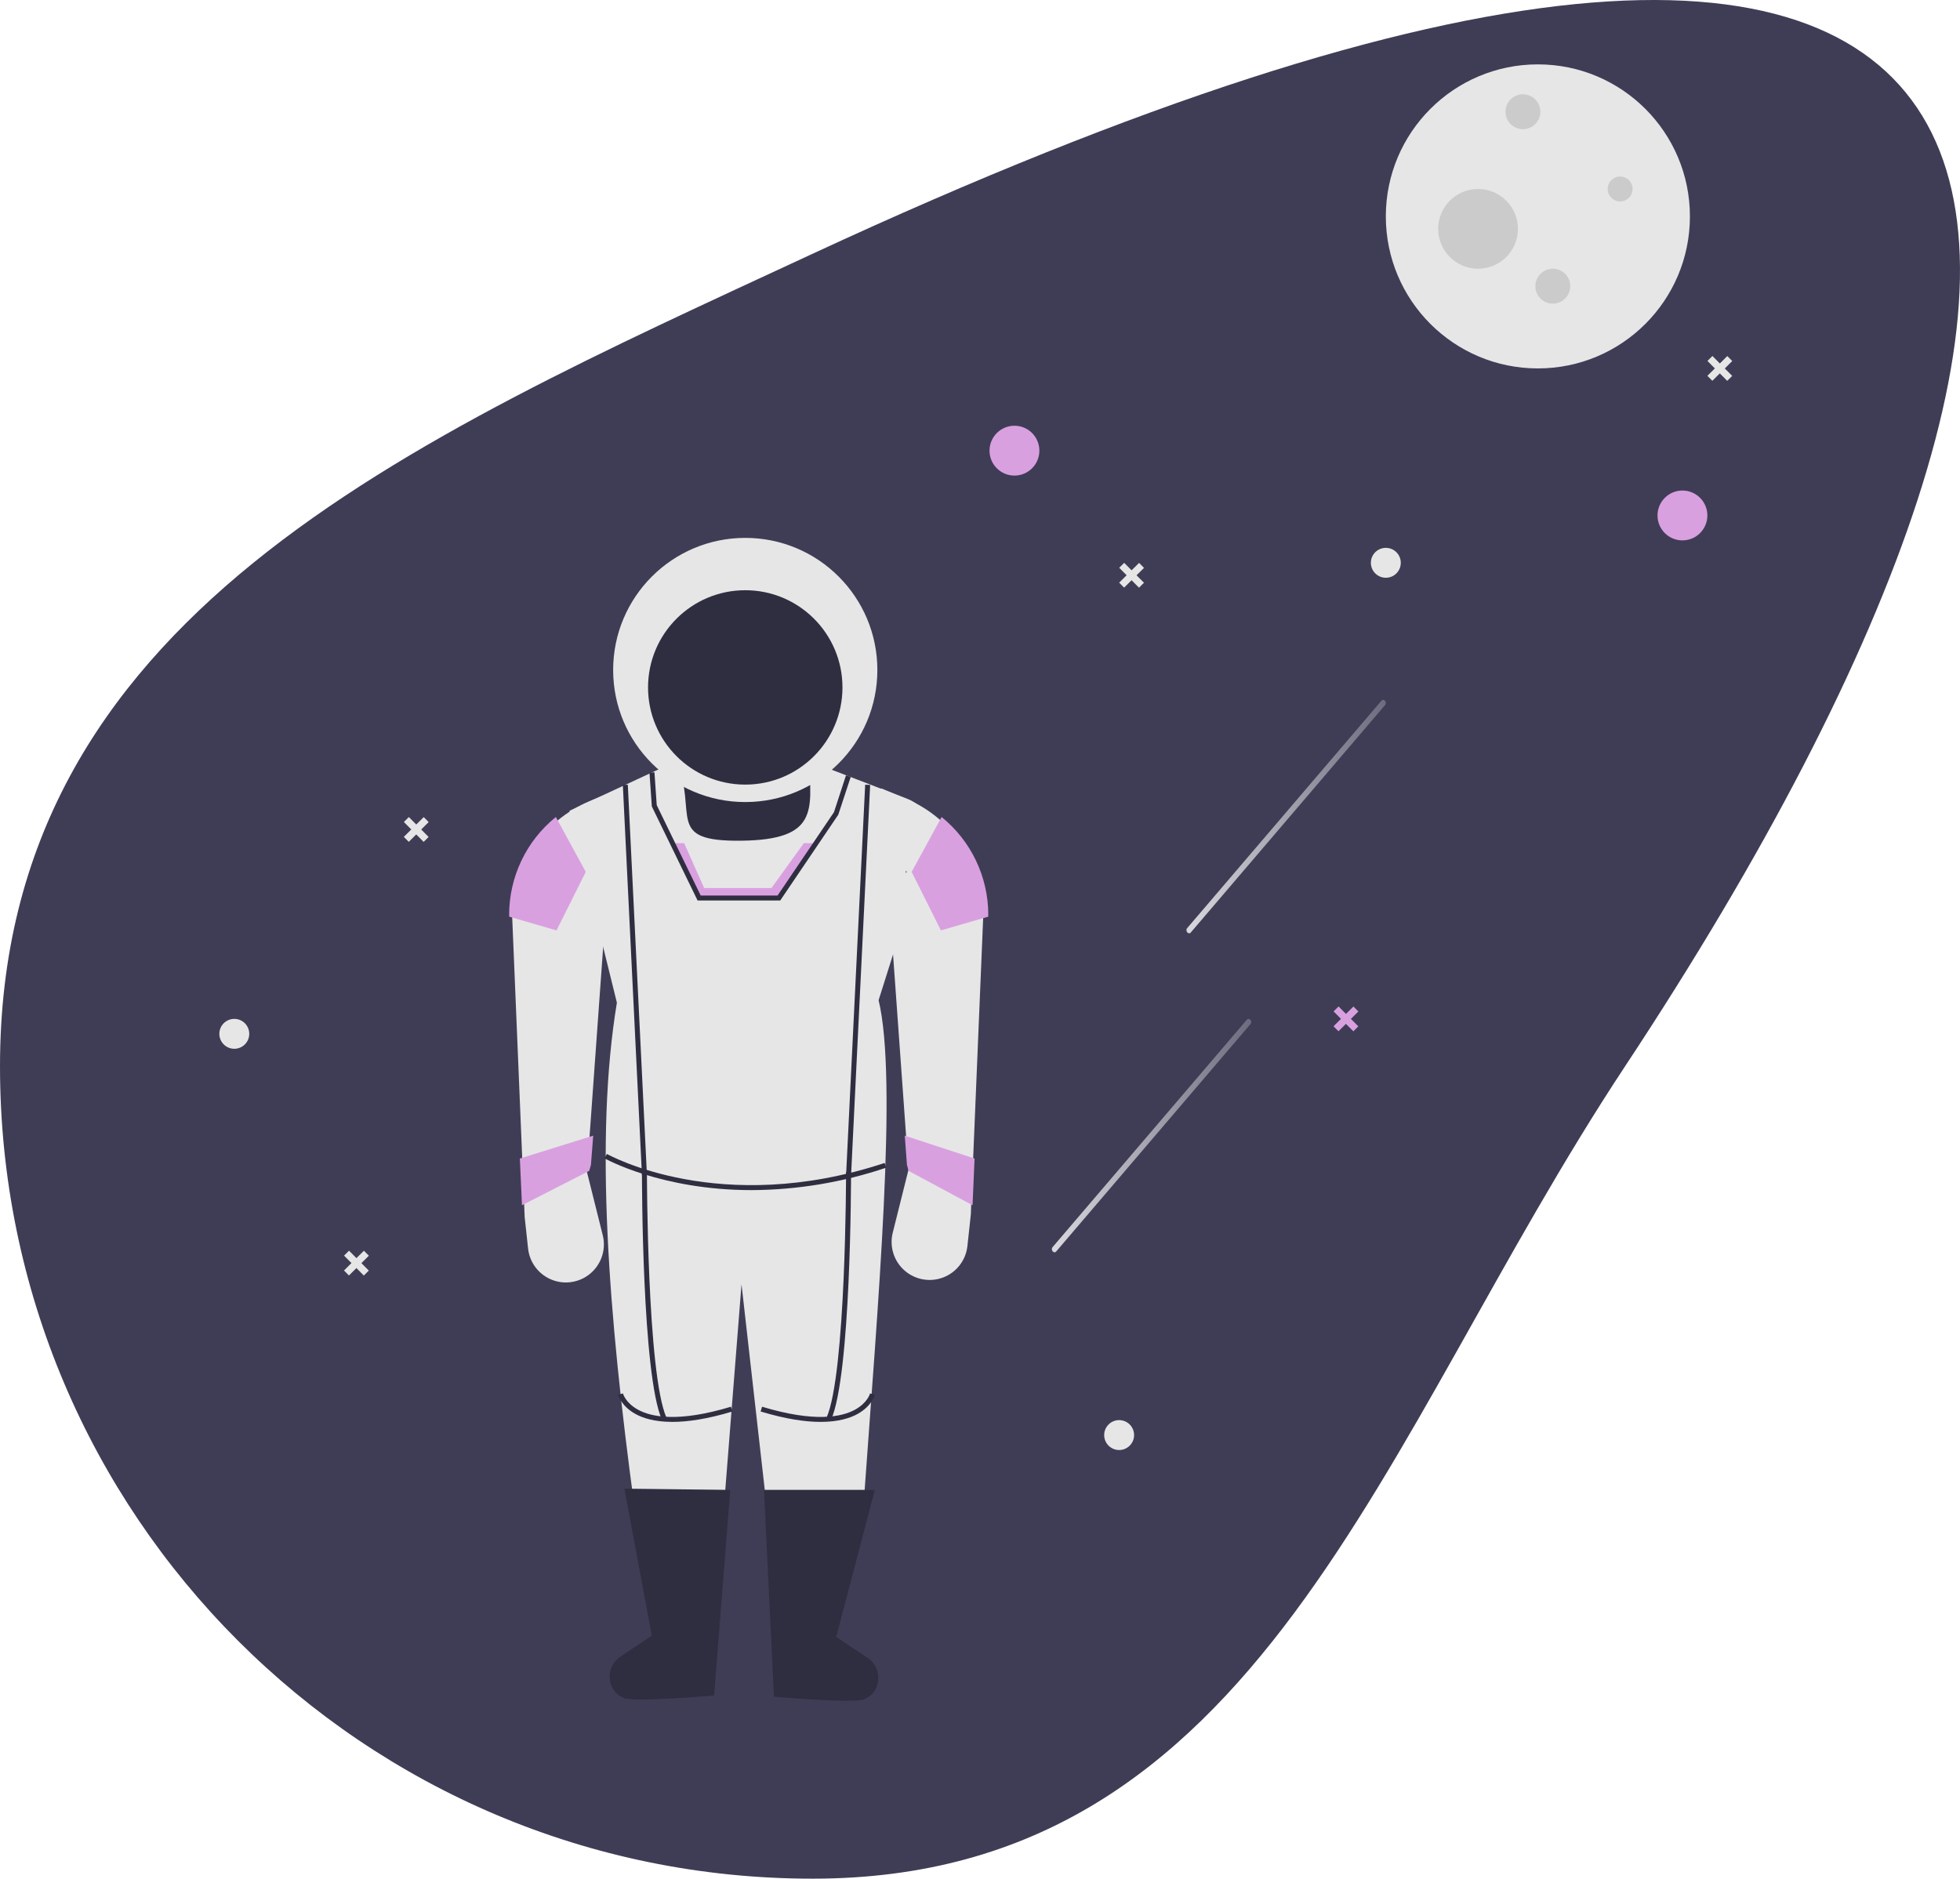
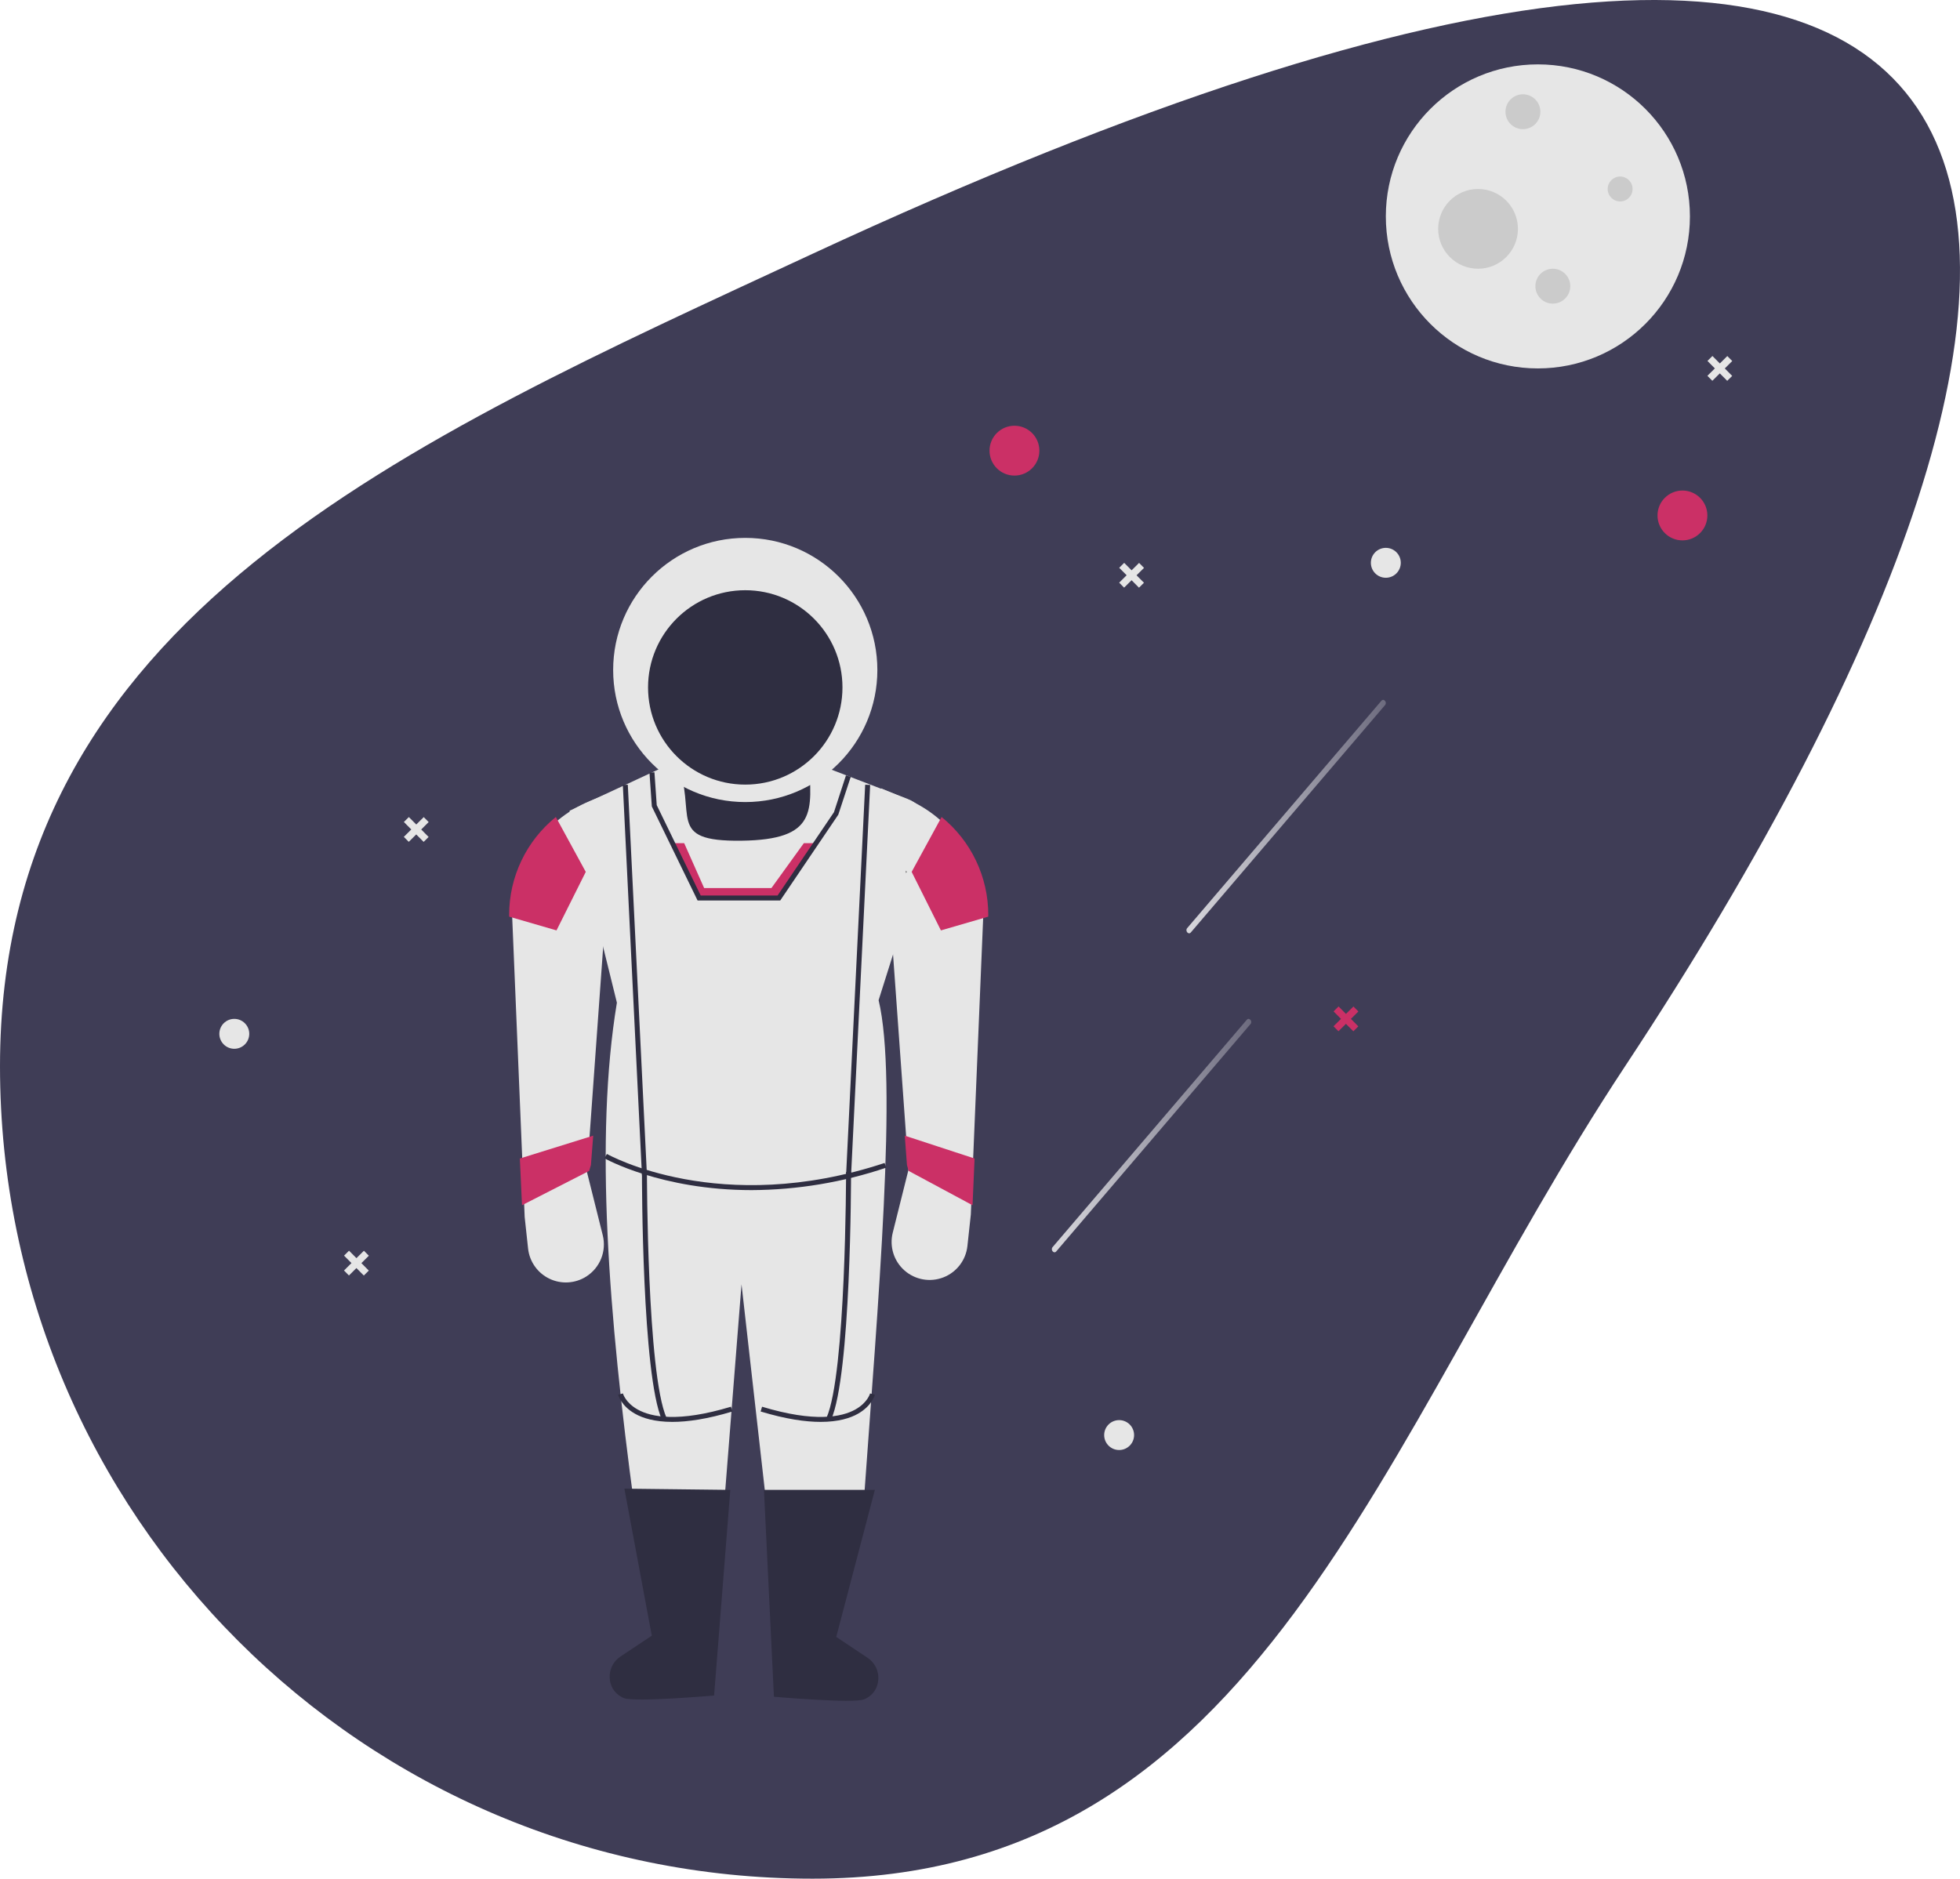
<svg xmlns="http://www.w3.org/2000/svg" xmlns:xlink="http://www.w3.org/1999/xlink" id="e2652d7b-d014-44e7-aeea-709bf92e6067" data-name="Layer 1" width="853.297" height="818" viewBox="0 0 853.297 818">
  <defs>
    <linearGradient id="fe5e6308-1e89-4ce8-8c8d-e7ed4a72d158" x1="689.871" y1="396.558" x2="776.681" y2="396.558" gradientUnits="userSpaceOnUse">
      <stop offset="0" stop-color="#fff" />
      <stop offset="1" stop-color="#fff" stop-opacity="0.3" />
    </linearGradient>
    <linearGradient id="b0adbdce-87b5-465c-b00c-1cf2f5493111" x1="631.274" y1="535.454" x2="718.084" y2="535.454" xlink:href="#fe5e6308-1e89-4ce8-8c8d-e7ed4a72d158" />
  </defs>
  <path d="M880.852,505.249C773.135,668.243,722.473,859,527.102,859S173.351,700.62,173.351,505.249,349.886,233.745,527.102,151.499C1102.708-115.643,1121.875,140.543,880.852,505.249Z" transform="translate(-173.3513 -41)" fill="#3f3d56" />
  <circle cx="669.522" cy="94.222" r="66.193" fill="#e6e6e6" />
  <circle cx="663.011" cy="48.647" r="7.596" fill="#cbcbcb" />
  <circle cx="676.033" cy="124.605" r="7.596" fill="#cbcbcb" />
  <circle cx="705.331" cy="82.286" r="5.426" fill="#cbcbcb" />
  <circle cx="643.479" cy="99.648" r="17.362" fill="#cbcbcb" />
-   <circle cx="441.646" cy="196.224" r="10.851" fill="#d9a0e0" />
-   <circle cx="732.459" cy="224.437" r="10.851" fill="#d9a0e0" />
+   <circle cx="441.646" cy="196.224" r="10.851" fill="#cb3066" />
+   <circle cx="732.459" cy="224.437" r="10.851" fill="#cb3066" />
  <circle cx="603.329" cy="245.054" r="6.511" fill="#e6e6e6" />
  <circle cx="102.002" cy="450.143" r="6.511" fill="#e6e6e6" />
  <circle cx="487.221" cy="624.848" r="6.511" fill="#e6e6e6" />
-   <polygon points="589.224 438.245 585.975 441.473 582.747 438.223 580.581 440.375 583.808 443.625 580.558 446.852 582.71 449.019 585.96 445.791 589.188 449.041 591.354 446.889 588.126 443.639 591.376 440.412 589.224 438.245" fill="#d9a0e0" />
+   <polygon points="589.224 438.245 585.975 441.473 582.747 438.223 580.581 440.375 583.808 443.625 580.558 446.852 582.71 449.019 585.96 445.791 589.188 449.041 591.354 446.889 588.126 443.639 591.376 440.412 589.224 438.245" fill="#cb3066" />
  <polygon points="158.43 544.588 155.18 547.815 151.953 544.565 149.786 546.717 153.014 549.967 149.764 553.194 151.916 555.361 155.165 552.133 158.393 555.383 160.56 553.231 157.332 549.982 160.582 546.754 158.43 544.588" fill="#e6e6e6" />
  <polygon points="184.473 355.776 181.223 359.003 177.996 355.754 175.829 357.905 179.057 361.155 175.807 364.383 177.959 366.549 181.208 363.322 184.436 366.571 186.603 364.42 183.375 361.17 186.625 357.942 184.473 355.776" fill="#e6e6e6" />
  <polygon points="751.993 155.028 748.743 158.255 745.516 155.006 743.349 157.157 746.577 160.407 743.327 163.635 745.479 165.801 748.729 162.574 751.956 165.823 754.123 163.672 750.895 160.422 754.145 157.194 751.993 155.028" fill="#e6e6e6" />
  <polygon points="495.904 245.093 492.654 248.321 489.426 245.071 487.26 247.223 490.487 250.472 487.238 253.7 489.389 255.867 492.639 252.639 495.867 255.889 498.033 253.737 494.806 250.487 498.055 247.26 495.904 245.093" fill="#e6e6e6" />
  <path d="M691.793,446.991l32.971-38.599,32.971-38.599,18.612-21.79c1.03-1.206-.559-3.086-1.589-1.881L741.787,384.723l-32.971,38.599L690.204,445.111c-1.03,1.206.559,3.086,1.589,1.881Z" transform="translate(-173.3513 -41)" opacity="0.8" fill="url(#fe5e6308-1e89-4ce8-8c8d-e7ed4a72d158)" />
  <path d="M633.197,585.887l32.971-38.599,32.971-38.599,18.612-21.79c1.03-1.206-.559-3.086-1.589-1.881l-32.971,38.599L650.22,562.217l-18.612,21.79c-1.03,1.206.559,3.086,1.589,1.881Z" transform="translate(-173.3513 -41)" opacity="0.8" fill="url(#b0adbdce-87b5-465c-b00c-1cf2f5493111)" />
  <path d="M293.526,331.322h61.852a0,0,0,0,1,0,0v24.339a15.811,15.811,0,0,1-15.811,15.811H309.337a15.811,15.811,0,0,1-15.811-15.811V331.322A0,0,0,0,1,293.526,331.322Z" fill="#2f2e41" />
  <path d="M549.347,695.689c-14.085,14.271-28.191,14.366-42.319.46l-10.852-95.951L488.58,696.349c-14.118,11.427-27.276,12.965-39.064.425-11.246-83.075-17.358-160.254-7.596-219.195l-20.617-83.555,46.66-21.702c9.396,23.243-5.423,35.131,28.088,34.733,33.216-.394,30.736-12.889,29.423-34.733l42.923,16.509a15.383,15.383,0,0,1,9.147,18.99l-21.686,68.673C564.206,511.16,555.634,607.594,549.347,695.689Z" transform="translate(-173.3513 -41)" fill="#e6e6e6" />
  <path d="M484.239,779.243s-34.641,3.034-39.281,1.124h0q-.439-.181-.855-.394c-6.896-3.521-7.106-13.382-.661-17.673l13.669-9.1L445.175,689.178l46.118.543Z" transform="translate(-173.3513 -41)" fill="#2f2e41" />
  <path d="M510.282,779.786s34.641,3.034,39.281,1.124h0q.439-.181.855-.394c6.896-3.521,7.106-13.382.661-17.673l-13.669-9.1L554.23,689.721H505.942Z" transform="translate(-173.3513 -41)" fill="#2f2e41" />
  <path d="M428.898,551.367l6.866,27.466a16.55,16.55,0,0,1-7.201,17.996l0,0a16.55,16.55,0,0,1-25.31-12.203L401.77,570.899l-5.426-130.455a54.878,54.878,0,0,1,33.859-50.693l10.631-4.408Z" transform="translate(-173.3513 -41)" fill="#e6e6e6" />
  <path d="M601.433,439.361l-.033.77-4.384,105.3-.846,20.346-.163,4.037-1.487,13.727a16.55,16.55,0,1,1-32.51-5.795l6.869-27.465-.152-2.04-.911-12.761L556.943,384.258l10.634,4.406a54.958,54.958,0,0,1,33.856,50.697Z" transform="translate(-173.3513 -41)" fill="#e6e6e6" />
  <path d="M500.577,559.191c-39.417,0-63.732-13.67-64.076-13.868l1.085-1.88c.484.28,49.249,27.634,120.894,3.923l.682,2.06A185.898,185.898,0,0,1,500.577,559.191Z" transform="translate(-173.3513 -41)" fill="#2f2e41" />
  <path d="M461.545,659.235c-8.675-19.518-8.719-104.352-8.716-107.954l2.17.002c-.001.877.04,87.97,8.529,107.07Z" transform="translate(-173.3513 -41)" fill="#2f2e41" />
  <path d="M466.057,660.111c-7.727,0-12.861-1.646-16.209-3.533-6.094-3.437-7.352-8.119-7.402-8.316l2.102-.538-1.051.269,1.05-.274c.044.164,1.141,4.063,6.463,7.024,5.86,3.259,17.654,5.691,40.559-1.236l.627,2.077C481.235,658.897,472.691,660.111,466.057,660.111Z" transform="translate(-173.3513 -41)" fill="#2f2e41" />
  <rect x="448.667" y="382.625" width="2.171" height="170.164" transform="translate(-195.6916 -18.43964) rotate(-2.80385)" fill="#2f2e41" />
  <path d="M535.147,659.235l-1.984-.882c8.489-19.1,8.531-106.193,8.529-107.07l2.17-.002C543.865,554.883,543.822,639.717,535.147,659.235Z" transform="translate(-173.3513 -41)" fill="#2f2e41" />
  <path d="M530.635,660.111c-6.634,0-15.176-1.212-26.139-4.528l.627-2.077c22.904,6.925,34.696,4.495,40.559,1.236,5.322-2.961,6.419-6.859,6.462-7.024l2.101.544c-.051.197-1.308,4.88-7.402,8.316C543.496,658.465,538.36,660.111,530.635,660.111Z" transform="translate(-173.3513 -41)" fill="#2f2e41" />
  <rect x="461.858" y="466.622" width="170.164" height="2.171" transform="translate(-120.2615 950.1628) rotate(-87.20185)" fill="#2f2e41" />
-   <polygon points="355.248 367.131 339.101 391.003 304.377 391.003 292.767 367.131 297.867 367.131 306.548 386.663 335.846 386.663 349.953 367.131 355.248 367.131" fill="#d9a0e0" />
+   <polygon points="355.248 367.131 339.101 391.003 304.377 391.003 292.767 367.131 297.867 367.131 306.548 386.663 335.846 386.663 349.953 367.131 355.248 367.131" fill="#cb3066" />
  <polygon points="394.443 379.067 394.725 379.631 394.443 380.152 394.443 379.067" />
-   <path d="M603.603,439.361l-.033.77-20.585,5.979-12.739-25.479,13.032-23.894A54.81,54.81,0,0,1,603.603,439.361Z" transform="translate(-173.3513 -41)" fill="#d9a0e0" />
-   <path d="M395.01,439.361l.033.77,20.585,5.979,12.739-25.479-13.032-23.894A54.81,54.81,0,0,0,395.01,439.361Z" transform="translate(-173.3513 -41)" fill="#d9a0e0" />
+   <path d="M603.603,439.361l-.033.77-20.585,5.979-12.739-25.479,13.032-23.894A54.81,54.81,0,0,1,603.603,439.361Z" transform="translate(-173.3513 -41)" fill="#cb3066" />
+   <path d="M395.01,439.361l.033.77,20.585,5.979,12.739-25.479-13.032-23.894A54.81,54.81,0,0,0,395.01,439.361Z" transform="translate(-173.3513 -41)" fill="#cb3066" />
  <circle cx="324.452" cy="291.715" r="57.512" fill="#e6e6e6" />
  <circle cx="324.452" cy="299.31" r="42.32" fill="#2f2e41" />
-   <polygon points="424.284 504.432 423.403 524.778 395.571 509.825 394.849 507.242 393.9 494.481 424.284 504.432" fill="#d9a0e0" />
-   <polygon points="226.324 504.432 227.25 524.778 256.503 509.825 257.263 507.242 258.26 494.481 226.324 504.432" fill="#d9a0e0" />
+   <polygon points="424.284 504.432 423.403 524.778 395.571 509.825 394.849 507.242 393.9 494.481 424.284 504.432" fill="#cb3066" />
+   <polygon points="226.324 504.432 227.25 524.778 256.503 509.825 257.263 507.242 258.26 494.481 226.324 504.432" fill="#cb3066" />
  <polygon points="339.678 392.089 303.698 392.089 283.777 351.139 282.753 336.41 284.918 336.26 285.913 350.568 305.057 389.918 338.525 389.918 363.075 353.628 368.301 337.605 370.366 338.277 364.958 354.718 339.678 392.089" fill="#2f2e41" />
</svg>
